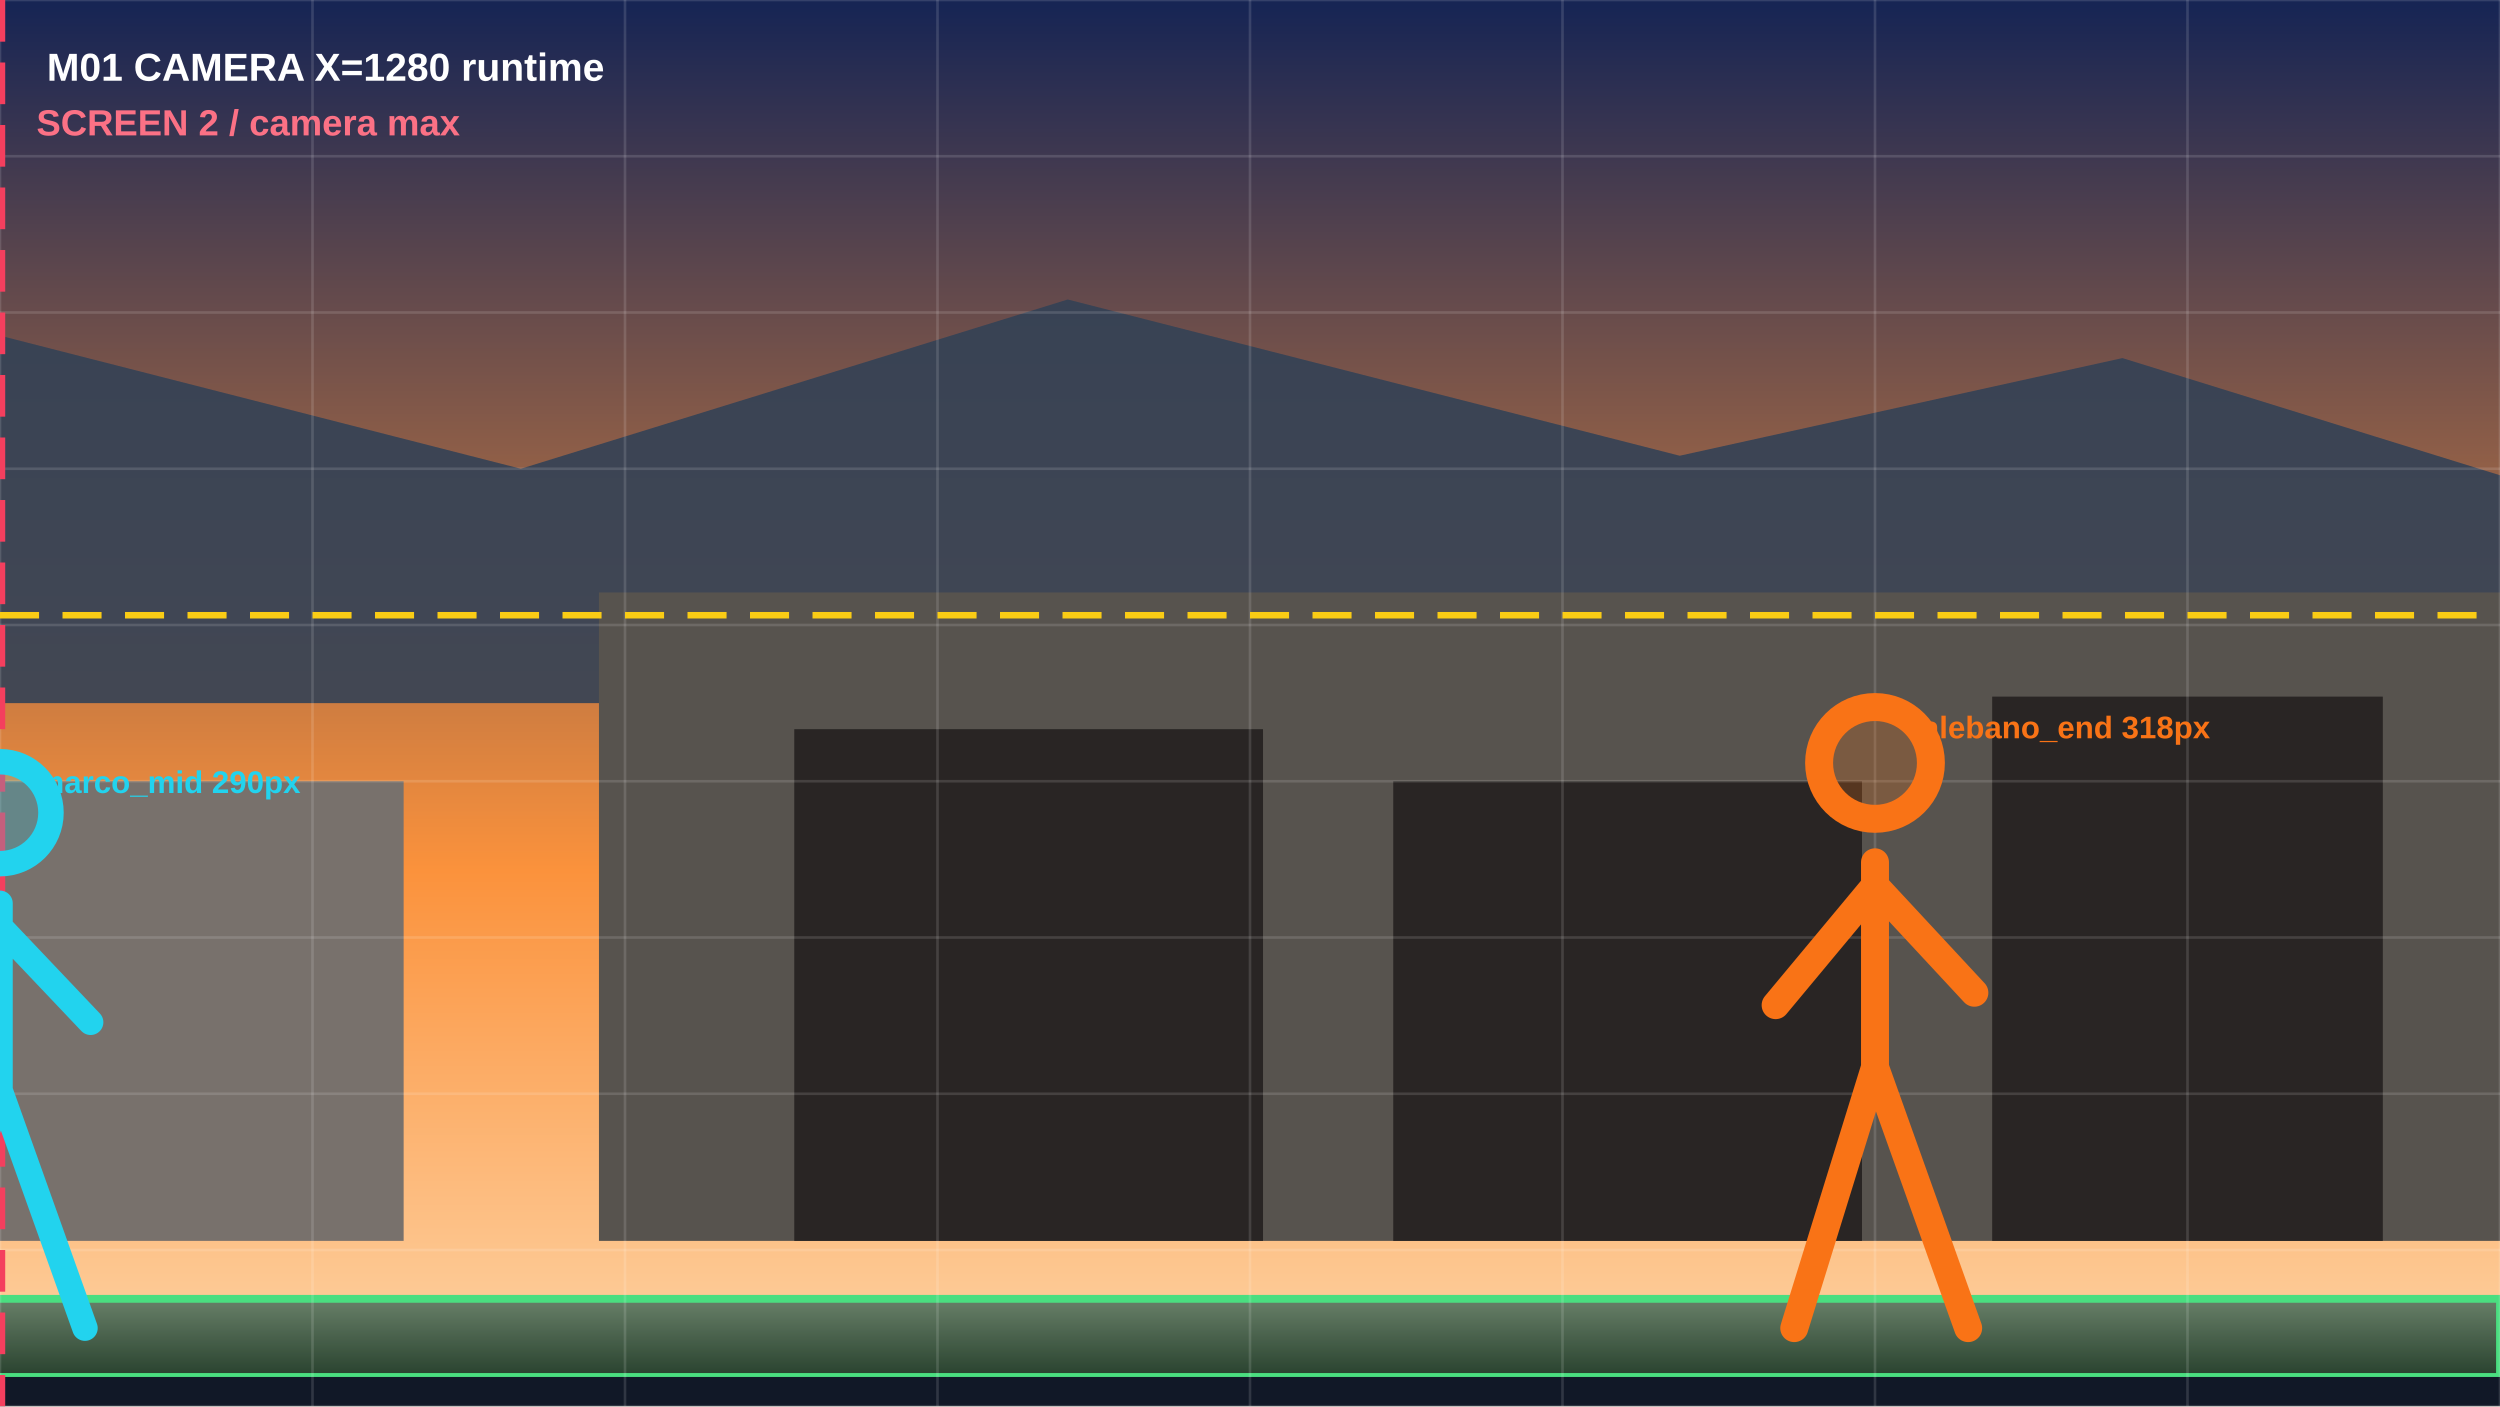
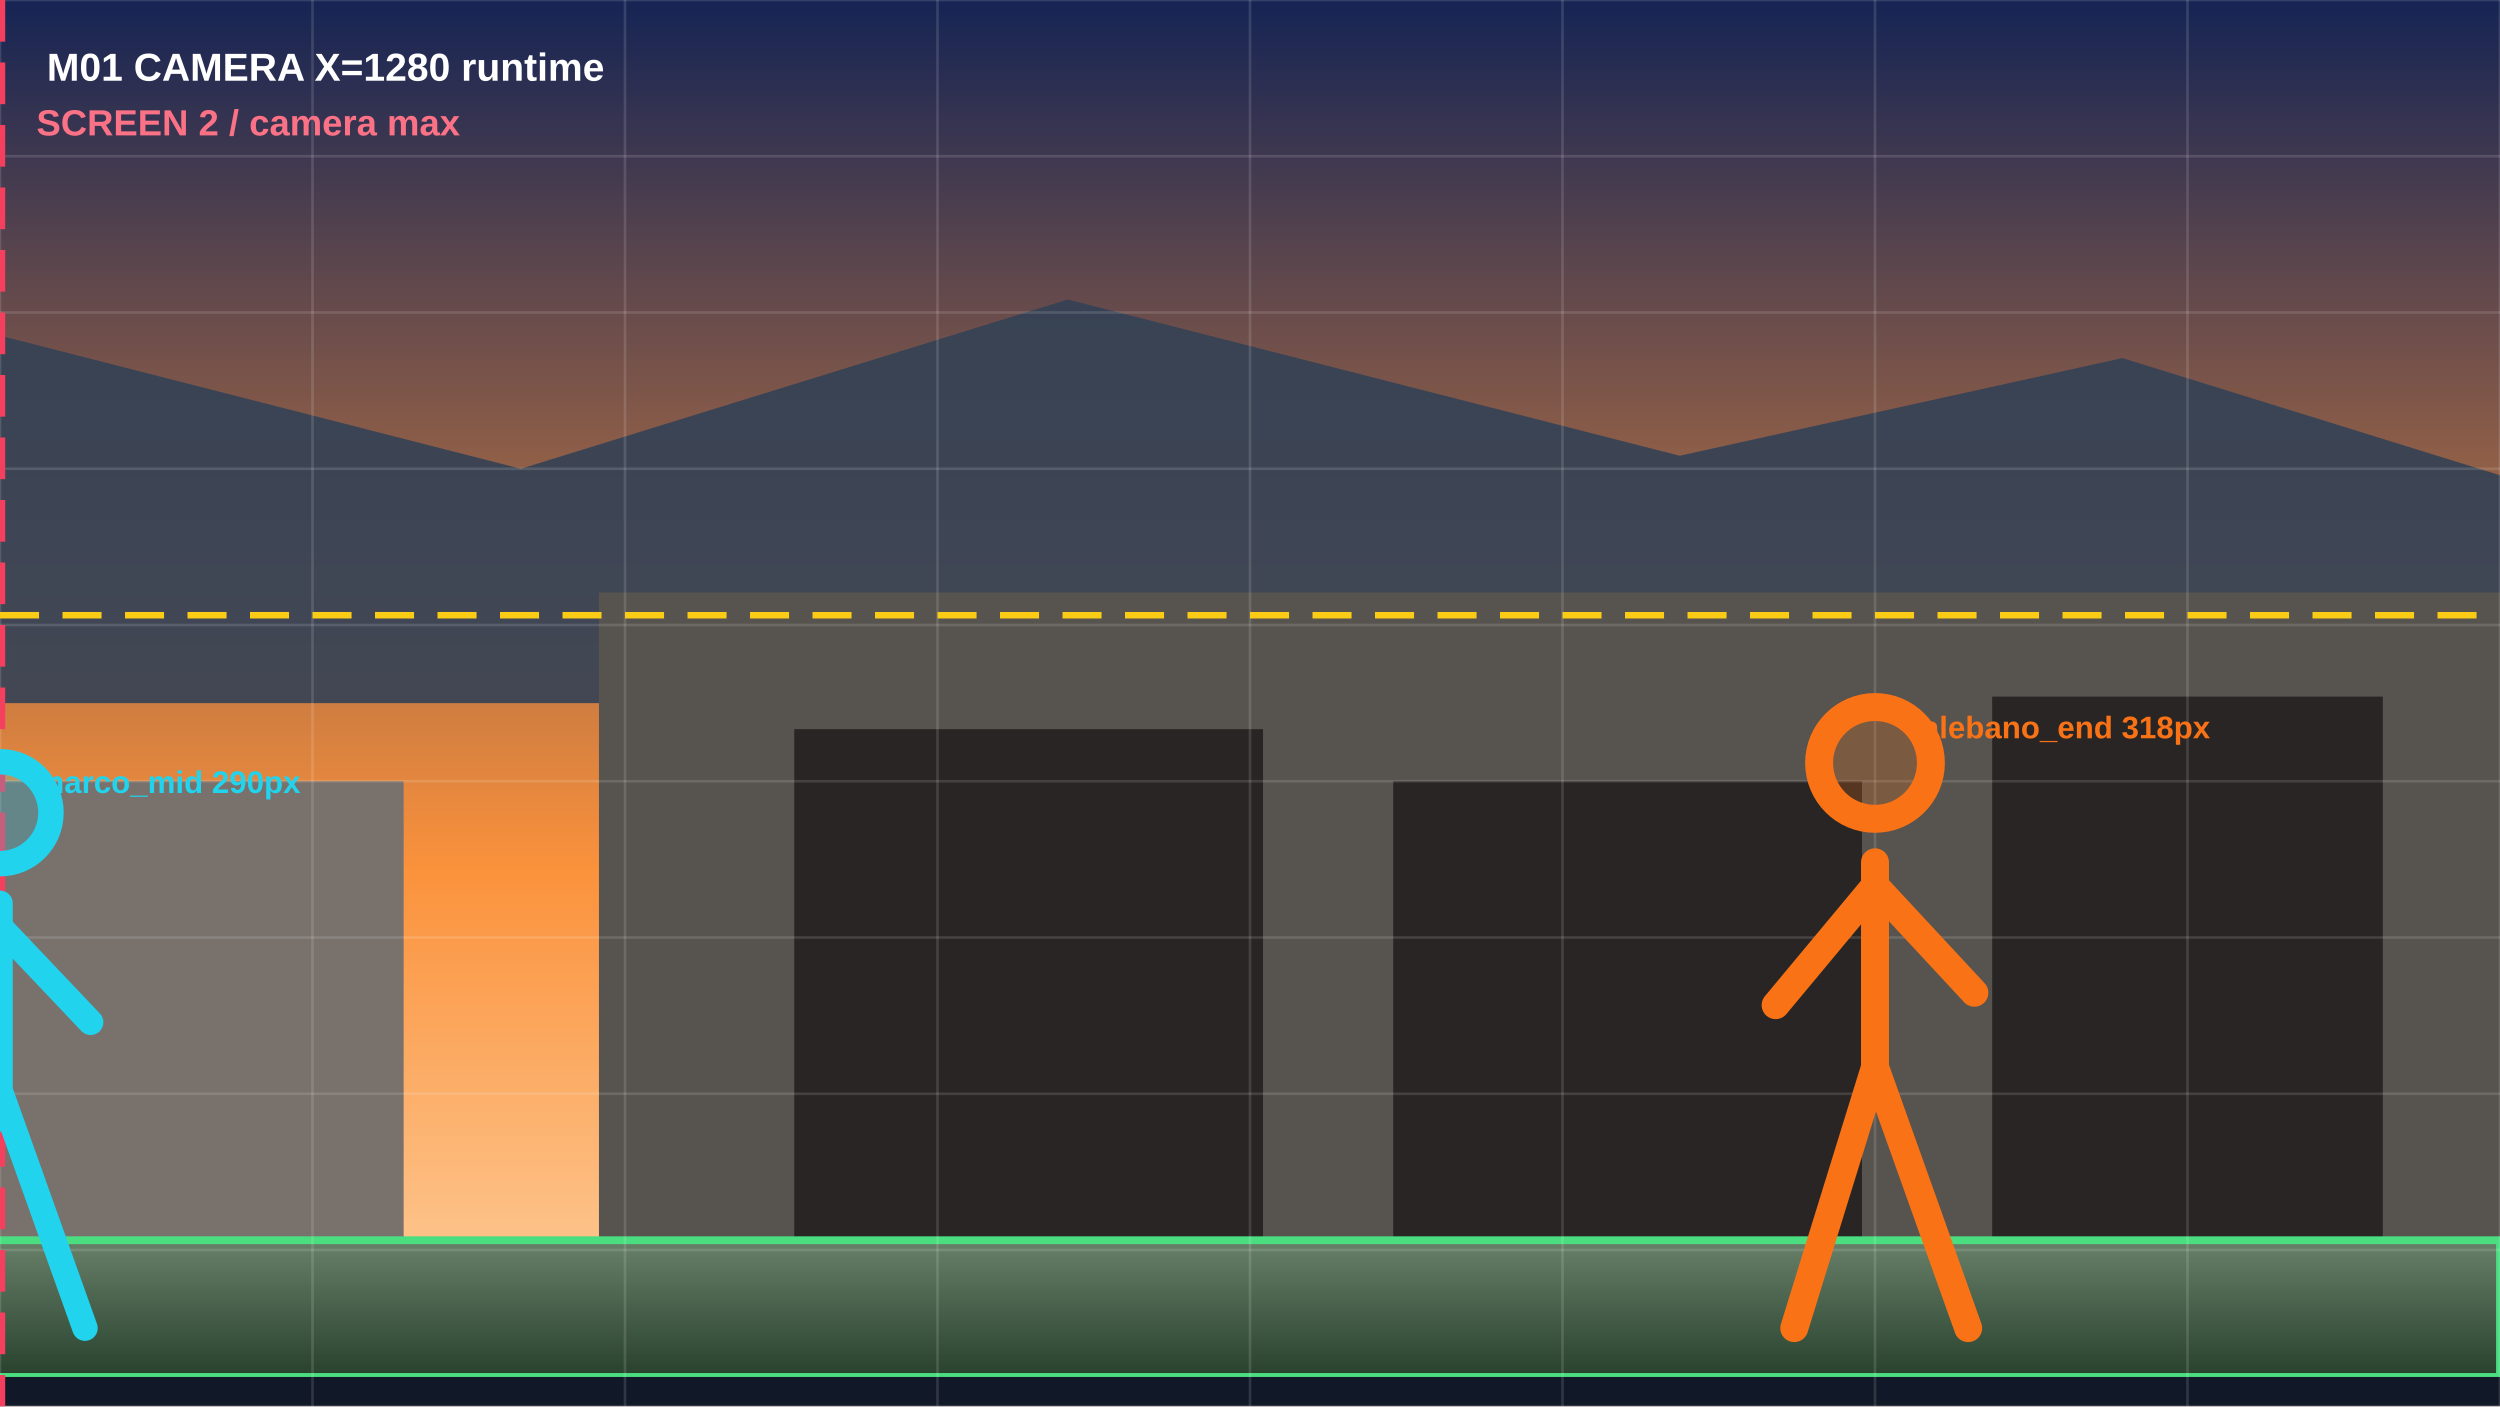
<svg xmlns="http://www.w3.org/2000/svg" width="1280" height="720" viewBox="1920 0 1920 1080" role="img" aria-label="M01 deterministic greybox">
  <defs>
    <linearGradient id="sky" x1="0" y1="0" x2="0" y2="1">
      <stop offset="0" stop-color="#172554" />
      <stop offset="0.62" stop-color="#fb923c" />
      <stop offset="1" stop-color="#fed7aa" />
    </linearGradient>
    <linearGradient id="ground" x1="0" y1="0" x2="0" y2="1">
      <stop offset="0" stop-color="#78716c" />
      <stop offset="1" stop-color="#292524" />
    </linearGradient>
  </defs>
  <rect width="3840" height="1080" fill="url(#sky)" />
  <path d="M0 472.5 L420 335 L760 392 L1110 270 L1460 390 L1870 245 L2320 360 L2740 230 L3210 350 L3550 275 L3840 365 L3840 540 L0 540Z" fill="#334155" opacity="0.9" />
  <g fill="#475569" opacity="0">
    <rect x="0" y="390" width="340" height="190" />
    <rect x="365" y="420" width="300" height="160" />
    <rect x="700" y="370" width="420" height="210" />
    <rect x="1160" y="410" width="330" height="170" />
    <rect x="1530" y="350" width="380" height="230" />
    <rect x="1950" y="400" width="320" height="180" />
    <rect x="2310" y="365" width="410" height="215" />
    <rect x="2760" y="410" width="300" height="170" />
    <rect x="3100" y="345" width="390" height="235" />
    <rect x="3530" y="395" width="310" height="185" />
  </g>
  <g opacity="0">
-     <rect x="0" y="540" width="1140" height="457.5" fill="#57534e" />
+     <rect x="0" y="540" width="1140" height="412.5" fill="#57534e" />
    <rect x="0" y="540" width="1140" height="42" fill="#1c1917" />
    <g fill="#1c1917">
-       <rect x="110" y="600" width="260" height="397.5" />
-       <rect x="440" y="600" width="260" height="397.5" />
-       <rect x="770" y="600" width="260" height="397.5" />
+       <rect x="110" y="600" width="260" height="352.5" />
+       <rect x="440" y="600" width="260" height="352.5" />
+       <rect x="770" y="600" width="260" height="352.5" />
    </g>
    <g fill="#a8a29e">
-       <rect x="80" y="580" width="38" height="417.5" />
-       <rect x="370" y="580" width="38" height="417.5" />
-       <rect x="700" y="580" width="38" height="417.5" />
-       <rect x="1030" y="580" width="42" height="417.5" />
+       <rect x="80" y="580" width="38" height="372.5" />
+       <rect x="370" y="580" width="38" height="372.5" />
+       <rect x="700" y="580" width="38" height="372.5" />
+       <rect x="1030" y="580" width="42" height="372.5" />
    </g>
-     <rect x="2130" y="510" width="1710" height="487.5" fill="#57534e" />
+     <rect x="2130" y="510" width="1710" height="442.5" fill="#57534e" />
    <rect x="2130" y="510" width="1710" height="42" fill="#1c1917" />
    <g fill="#1c1917">
-       <rect x="2240" y="610" width="350" height="387.5" />
-       <rect x="2680" y="610" width="350" height="387.5" />
-       <rect x="3120" y="610" width="350" height="387.5" />
-       <rect x="3560" y="610" width="230" height="387.5" />
+       <rect x="2240" y="610" width="350" height="342.5" />
+       <rect x="2680" y="610" width="350" height="342.5" />
+       <rect x="3120" y="610" width="350" height="342.5" />
+       <rect x="3560" y="610" width="230" height="342.5" />
    </g>
    <g fill="#a8a29e">
-       <rect x="2180" y="570" width="44" height="427.5" />
-       <rect x="2600" y="570" width="44" height="427.5" />
-       <rect x="3040" y="570" width="44" height="427.5" />
-       <rect x="3480" y="570" width="44" height="427.5" />
-       <rect x="3790" y="570" width="44" height="427.5" />
+       <rect x="2180" y="570" width="44" height="382.5" />
+       <rect x="2600" y="570" width="44" height="382.5" />
+       <rect x="3040" y="570" width="44" height="382.5" />
+       <rect x="3480" y="570" width="44" height="382.5" />
+       <rect x="3790" y="570" width="44" height="382.5" />
    </g>
  </g>
  <rect x="0" y="430" width="1360" height="523" fill="#57534e" opacity="1" />
  <rect x="90" y="560" width="340" height="393" fill="#292524" opacity="1" />
  <rect x="520" y="600" width="340" height="353" fill="#292524" opacity="1" />
  <rect x="950" y="545" width="330" height="408" fill="#292524" opacity="1" />
  <rect x="1510" y="600" width="720" height="353" fill="#78716c" opacity="1" />
  <rect x="2380" y="455" width="1460" height="498" fill="#57534e" opacity="1" />
  <rect x="2530" y="560" width="360" height="393" fill="#292524" opacity="1" />
  <rect x="2990" y="600" width="360" height="353" fill="#292524" opacity="1" />
  <rect x="3450" y="535" width="300" height="418" fill="#292524" opacity="1" />
-   <rect x="0" y="997.5" width="3840" height="60" fill="url(#ground)" />
-   <rect x="0" y="997.5" width="3840" height="60" fill="#22c55e" fill-opacity="0.18" stroke="#4ade80" stroke-width="6" />
+   <rect x="0" y="952.5" width="3840" height="105" fill="url(#ground)" />
+   <rect x="0" y="952.5" width="3840" height="105" fill="#22c55e" fill-opacity="0.18" stroke="#4ade80" stroke-width="6" />
  <rect x="0" y="1057.5" width="3840" height="22.5" fill="#111827" />
  <g stroke="#ffffff" stroke-opacity="0.13" stroke-width="2">
    <line x1="0" y1="0" x2="0" y2="1080" />
    <line x1="240" y1="0" x2="240" y2="1080" />
    <line x1="480" y1="0" x2="480" y2="1080" />
    <line x1="720" y1="0" x2="720" y2="1080" />
    <line x1="960" y1="0" x2="960" y2="1080" />
    <line x1="1200" y1="0" x2="1200" y2="1080" />
    <line x1="1440" y1="0" x2="1440" y2="1080" />
    <line x1="1680" y1="0" x2="1680" y2="1080" />
    <line x1="1920" y1="0" x2="1920" y2="1080" />
    <line x1="2160" y1="0" x2="2160" y2="1080" />
    <line x1="2400" y1="0" x2="2400" y2="1080" />
    <line x1="2640" y1="0" x2="2640" y2="1080" />
    <line x1="2880" y1="0" x2="2880" y2="1080" />
    <line x1="3120" y1="0" x2="3120" y2="1080" />
    <line x1="3360" y1="0" x2="3360" y2="1080" />
    <line x1="3600" y1="0" x2="3600" y2="1080" />
    <line x1="3840" y1="0" x2="3840" y2="1080" />
    <line x1="0" y1="0" x2="3840" y2="0" />
    <line x1="0" y1="120" x2="3840" y2="120" />
    <line x1="0" y1="240" x2="3840" y2="240" />
    <line x1="0" y1="360" x2="3840" y2="360" />
    <line x1="0" y1="480" x2="3840" y2="480" />
    <line x1="0" y1="600" x2="3840" y2="600" />
    <line x1="0" y1="720" x2="3840" y2="720" />
    <line x1="0" y1="840" x2="3840" y2="840" />
    <line x1="0" y1="960" x2="3840" y2="960" />
    <line x1="0" y1="1080" x2="3840" y2="1080" />
  </g>
  <line x1="0" y1="472.5" x2="3840" y2="472.5" stroke="#facc15" stroke-width="5" stroke-dasharray="30 18" />
  <line x1="1920" y1="0" x2="1920" y2="1080" stroke="#f43f5e" stroke-width="8" stroke-dasharray="32 16" />
-   <text x="34" y="977.5" fill="#86efac" font-family="Arial,sans-serif" font-size="26" font-weight="700">WALK TOP 665px runtime</text>
+   <text x="34" y="932.5" fill="#86efac" font-family="Arial,sans-serif" font-size="26" font-weight="700">WALK TOP 635px runtime</text>
  <text x="34" y="1039.5" fill="#86efac" font-family="Arial,sans-serif" font-size="26" font-weight="700">WALK BOTTOM 705px runtime</text>
  <text x="1948" y="104" fill="#fb7185" font-family="Arial,sans-serif" font-size="28" font-weight="700">SCREEN 2 / camera max</text>
  <g aria-label="marco_start" fill="none" stroke="#22d3ee" stroke-width="19.575" stroke-linecap="round" stroke-linejoin="round">
    <circle cx="450" cy="624.15" r="39.15" fill="#22d3ee" fill-opacity="0.22" />
    <path d="M 450 693.75 L 450 837.3 M 450 711.75 L 380.4 793.8 M 450 711.75 L 519.6 785.1 M 450 837.3 L 393.45 1020 M 450 837.3 L 515.25 1020" />
  </g>
  <text x="478" y="609" fill="#22d3ee" font-family="Arial,sans-serif" font-size="24" font-weight="700">marco_start 290px</text>
  <g aria-label="marco_mid" fill="none" stroke="#22d3ee" stroke-width="19.575" stroke-linecap="round" stroke-linejoin="round">
    <circle cx="1920" cy="624.15" r="39.15" fill="#22d3ee" fill-opacity="0.22" />
    <path d="M 1920 693.75 L 1920 837.3 M 1920 711.75 L 1850.4 793.8 M 1920 711.75 L 1989.6 785.1 M 1920 837.3 L 1863.45 1020 M 1920 837.3 L 1985.25 1020" />
  </g>
  <text x="1948" y="609" fill="#22d3ee" font-family="Arial,sans-serif" font-size="24" font-weight="700">marco_mid 290px</text>
  <g aria-label="talebano_end" fill="none" stroke="#f97316" stroke-width="21.465" stroke-linecap="round" stroke-linejoin="round">
    <circle cx="3360" cy="585.93" r="42.93" fill="#f97316" fill-opacity="0.22" />
    <path d="M 3360 662.25 L 3360 819.66 M 3360 680.25 L 3283.68 771.96 M 3360 680.25 L 3436.32 762.42 M 3360 819.66 L 3297.99 1020 M 3360 819.66 L 3431.55 1020" />
  </g>
  <text x="3388" y="567" fill="#f97316" font-family="Arial,sans-serif" font-size="24" font-weight="700">talebano_end 318px</text>
  <text x="1956" y="62" fill="#fff" font-family="Arial,sans-serif" font-size="30" font-weight="700">M01 CAMERA X=1280 runtime</text>
</svg>
